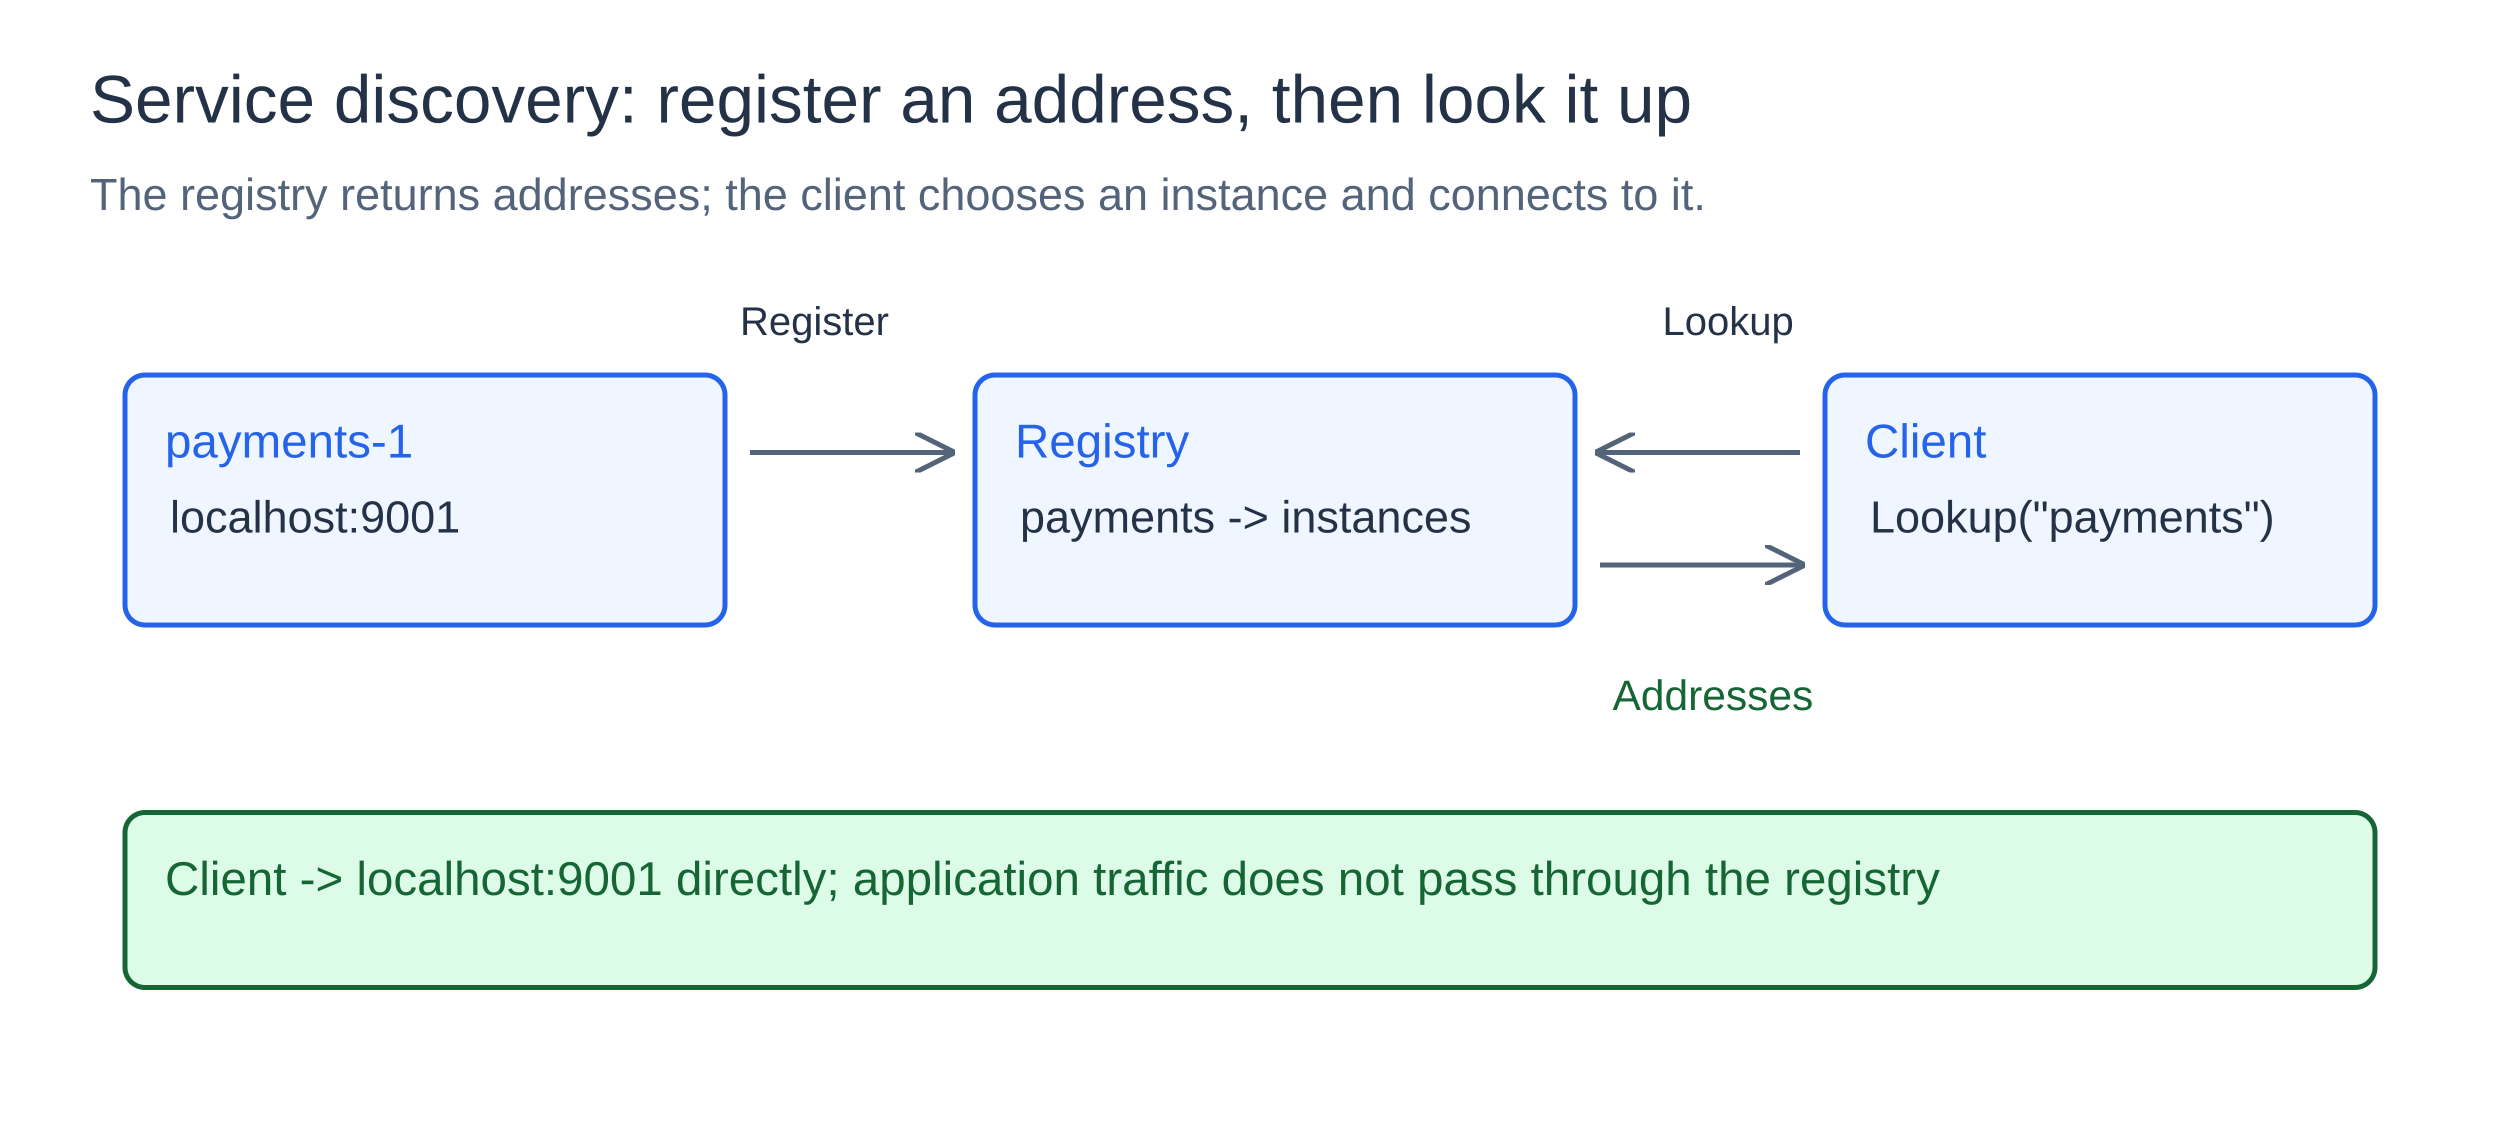
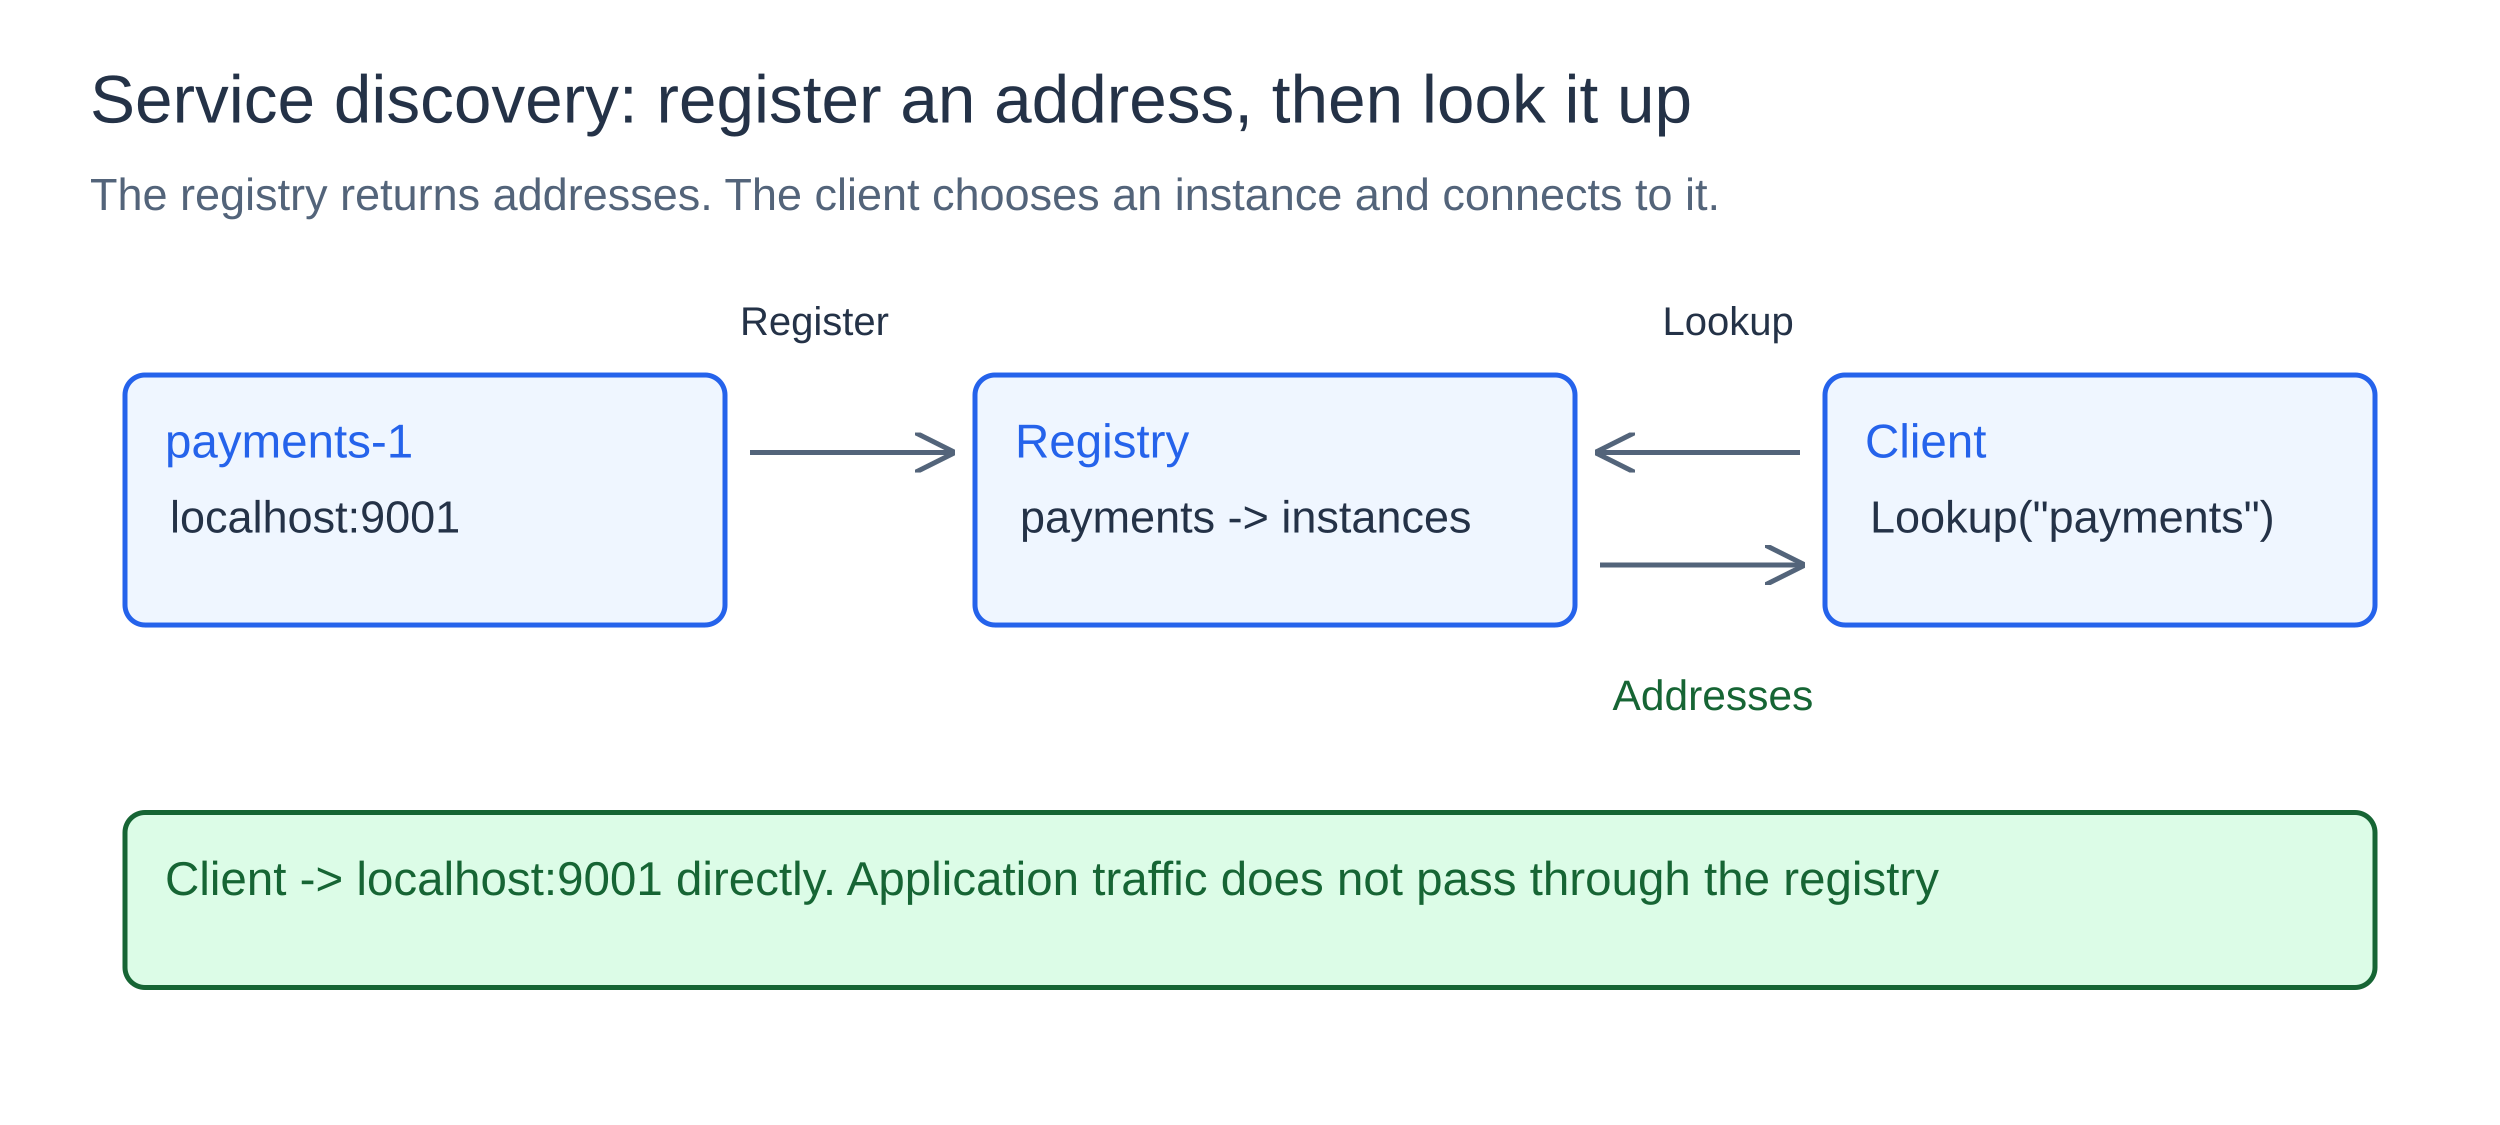
<svg xmlns="http://www.w3.org/2000/svg" width="1000" height="450" viewBox="0 0 1000 450" role="img" aria-labelledby="title desc">
  <defs>
    <marker id="arrow" markerWidth="8" markerHeight="8" refX="7" refY="4" orient="auto">
      <path d="M 0 0 L 8 4 L 0 8" fill="none" stroke="#53647a" />
    </marker>
  </defs>
  <rect width="1000" height="450" fill="#fff" />
  <text x="36" y="49" font-family="Arial, Helvetica, sans-serif" font-size="27" fill="#243247">Service discovery: register an address, then look it up</text>
-   <text x="36" y="84" font-family="Arial, Helvetica, sans-serif" font-size="18" fill="#53647a">The registry returns addresses; the client chooses an instance and connects to it.</text>
+   <text x="36" y="84" font-family="Arial, Helvetica, sans-serif" font-size="18" fill="#53647a">The registry returns addresses. The client chooses an instance and connects to it.</text>
  <rect x="50" y="150" width="240" height="100" rx="8" fill="#eff6ff" stroke="#2563eb" stroke-width="2" />
  <text x="66" y="183" font-family="Arial, Helvetica, sans-serif" font-size="19" fill="#2563eb">payments-1</text>
  <text x="68" y="213" font-family="Arial, Helvetica, sans-serif" font-size="18" fill="#243247">localhost:9001</text>
  <rect x="390" y="150" width="240" height="100" rx="8" fill="#eff6ff" stroke="#2563eb" stroke-width="2" />
  <text x="406" y="183" font-family="Arial, Helvetica, sans-serif" font-size="19" fill="#2563eb">Registry</text>
  <text x="408" y="213" font-family="Arial, Helvetica, sans-serif" font-size="18" fill="#243247">payments -&gt; instances</text>
  <rect x="730" y="150" width="220" height="100" rx="8" fill="#eff6ff" stroke="#2563eb" stroke-width="2" />
  <text x="746" y="183" font-family="Arial, Helvetica, sans-serif" font-size="19" fill="#2563eb">Client</text>
  <text x="748" y="213" font-family="Arial, Helvetica, sans-serif" font-size="18" fill="#243247">Lookup("payments")</text>
  <path d="M 300 181 L 380 181" fill="none" stroke="#53647a" stroke-width="2" marker-end="url(#arrow)" />
  <text x="296" y="134" font-family="Arial, Helvetica, sans-serif" font-size="16" fill="#243247">Register</text>
  <path d="M 720 181 L 640 181" fill="none" stroke="#53647a" stroke-width="2" marker-end="url(#arrow)" />
  <text x="665" y="134" font-family="Arial, Helvetica, sans-serif" font-size="16" fill="#243247">Lookup</text>
  <path d="M 640 226 L 720 226" fill="none" stroke="#53647a" stroke-width="2" marker-end="url(#arrow)" />
  <text x="645" y="284" font-family="Arial, Helvetica, sans-serif" font-size="17" fill="#166534">Addresses</text>
  <rect x="50" y="325" width="900" height="70" rx="8" fill="#dcfce7" stroke="#166534" stroke-width="2" />
-   <text x="66" y="358" font-family="Arial, Helvetica, sans-serif" font-size="19" fill="#166534">Client -&gt; localhost:9001 directly; application traffic does not pass through the registry</text>
+   <text x="66" y="358" font-family="Arial, Helvetica, sans-serif" font-size="19" fill="#166534">Client -&gt; localhost:9001 directly. Application traffic does not pass through the registry</text>
</svg>
